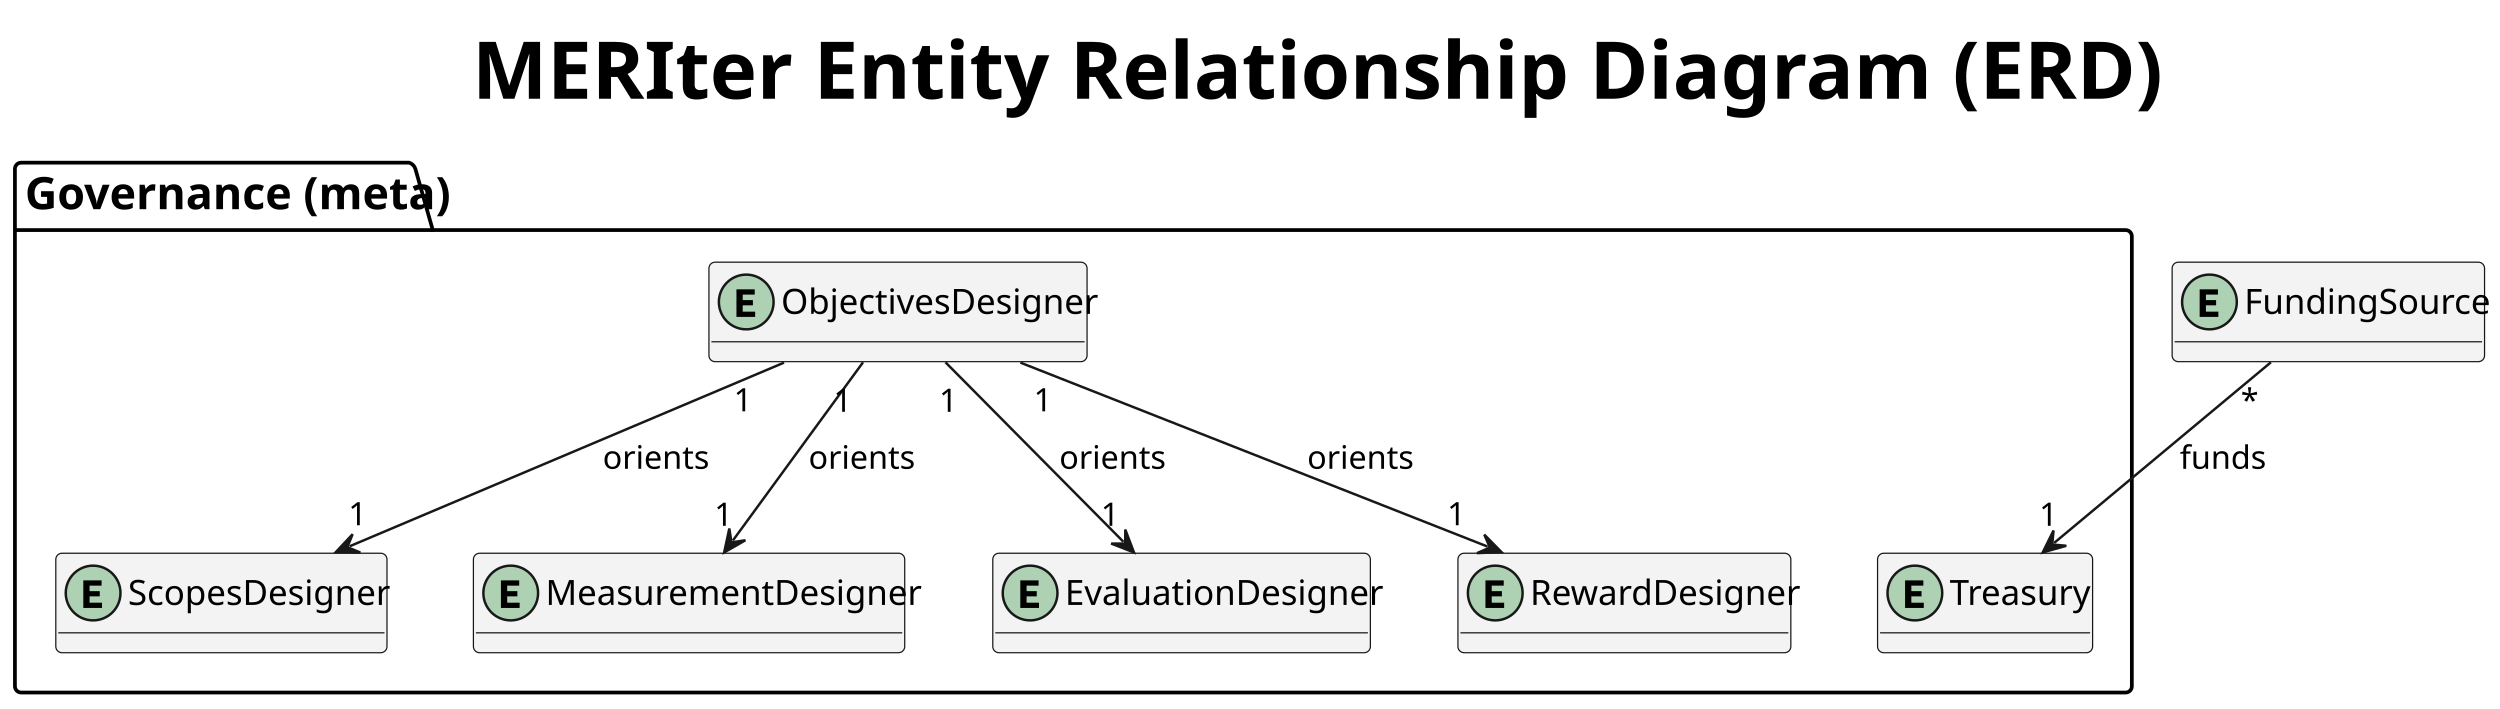
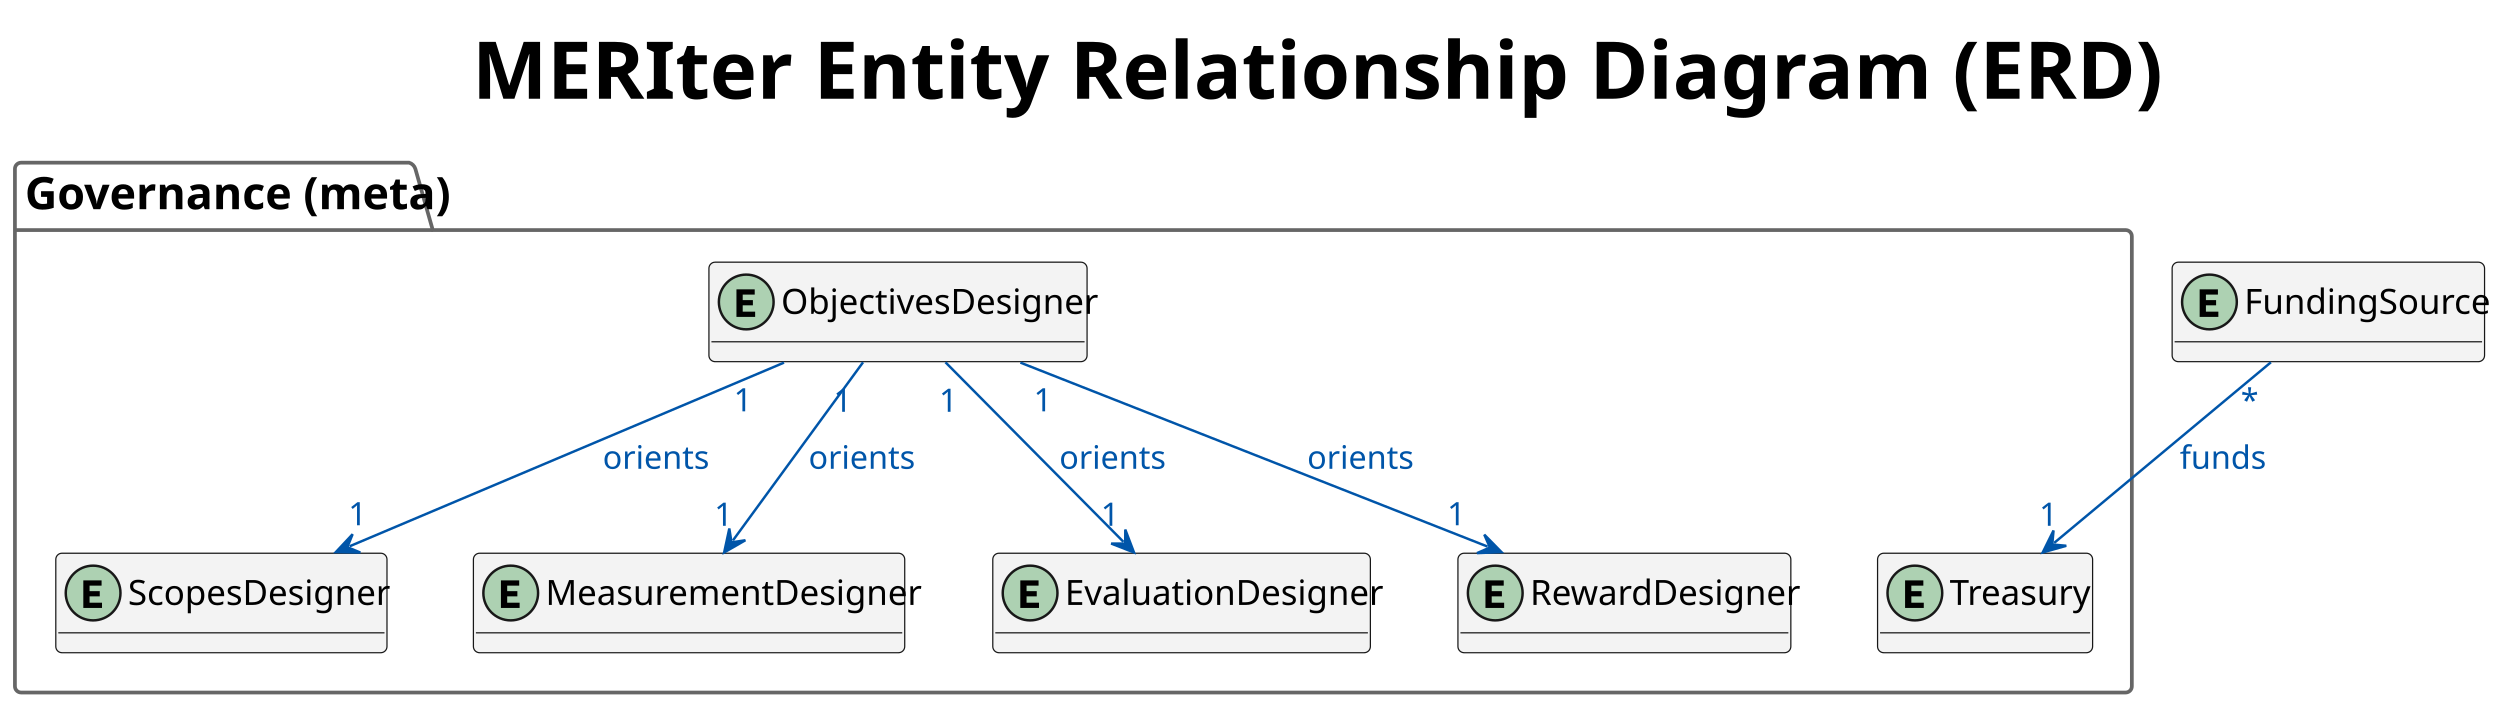
- <svg xmlns="http://www.w3.org/2000/svg" contentStyleType="text/css" data-diagram-type="CLASS" height="285px" preserveAspectRatio="none" style="width:1005px;height:285px;background:#FFFFFF;" version="1.1" viewBox="0 0 1005 285" width="1005px" zoomAndPan="magnify">
+ <svg xmlns="http://www.w3.org/2000/svg" xmlns:xlink="http://www.w3.org/1999/xlink" contentStyleType="text/css" data-diagram-type="CLASS" height="285px" preserveAspectRatio="none" style="width:1005px;height:285px;background:#FFFFFF;" version="1.1" viewBox="0 0 1005 285" width="1005px" zoomAndPan="magnify">
  <defs />
  <g>
    <g class="title" data-source-line="19">
      <text fill="#000000" font-family="sans-serif" font-size="32" font-weight="bold" lengthAdjust="spacing" textLength="612.172" x="189.81" y="39.688">MERIter Entity Relationship Diagram (ERD)</text>
    </g>
-     <g class="cluster" data-entity="Governance" data-source-line="62" data-uid="ent0002" id="cluster_Governance">
-       <path d="M8.5,65.394 L164.477,65.394 A3.75,3.75 0 0 1 166.977,67.894 L173.977,92.488 L854.5,92.488 A2.5,2.5 0 0 1 857,94.988 L857,275.894 A2.5,2.5 0 0 1 854.5,278.394 L8.5,278.394 A2.5,2.5 0 0 1 6,275.894 L6,67.894 A2.5,2.5 0 0 1 8.5,65.394" fill="none" style="stroke:#000000;stroke-width:1.5;" />
-       <line style="stroke:#000000;stroke-width:1.5;" x1="6" x2="173.977" y1="92.488" y2="92.488" />
+     <g class="cluster" data-entity="Governance" data-source-line="67" data-uid="ent0002" id="cluster_Governance">
+       <path d="M8.5,65.394 L164.477,65.394 A3.75,3.75 0 0 1 166.977,67.894 L173.977,92.488 L854.5,92.488 A2.5,2.5 0 0 1 857,94.988 L857,275.894 A2.5,2.5 0 0 1 854.5,278.394 L8.5,278.394 A2.5,2.5 0 0 1 6,275.894 L6,67.894 A2.5,2.5 0 0 1 8.5,65.394" fill="none" style="stroke:#666666;stroke-width:1.5;" />
+       <line style="stroke:#666666;stroke-width:1.5;" x1="6" x2="173.977" y1="92.488" y2="92.488" />
      <text fill="#000000" font-family="sans-serif" font-size="18" font-weight="bold" lengthAdjust="spacing" textLength="154.977" x="10" y="84.094">Governance (meta)</text>
    </g>
-     <g class="entity" data-entity="ObjectivesDesigner" data-source-line="63" data-uid="ent0003" id="entity_ObjectivesDesigner">
-       <rect fill="#555555" fill-opacity="0.067" height="40" rx="2.5" ry="2.5" style="stroke:#181818;stroke-width:0.5;" width="152.012" x="284.99" y="105.394" />
-       <ellipse cx="299.99" cy="121.394" fill="#ADD1B2" rx="11" ry="11" style="stroke:#181818;stroke-width:1;" />
-       <path d="M296.053,127.394 L303.568,127.394 L303.568,125.285 L298.568,125.285 L298.568,122.738 L302.662,122.738 L302.662,120.644 L298.568,120.644 L298.568,118.426 L303.396,118.426 L303.396,116.316 L296.053,116.316 L296.053,127.394 Z " fill="#000000" />
-       <text fill="#000000" font-family="sans-serif" font-size="14" lengthAdjust="spacing" textLength="120.012" x="313.99" y="126.18">ObjectivesDesigner</text>
-       <line style="stroke:#181818;stroke-width:0.5;" x1="285.99" x2="436.002" y1="137.394" y2="137.394" />
+     <g class="entity" data-entity="ObjectivesDesigner" data-source-line="68" data-uid="ent0003" id="entity_ObjectivesDesigner">
+       <a href="" target="_top" title="The ObjectivesDesigner is responsible for defining high-level goals and objectives that orient the entire impact evaluation system." xlink:actuate="onRequest" xlink:href="" xlink:show="new" xlink:title="The ObjectivesDesigner is responsible for defining high-level goals and objectives that orient the entire impact evaluation system." xlink:type="simple">
+         <rect fill="#555555" fill-opacity="0.067" height="40" rx="2.5" ry="2.5" style="stroke:#181818;stroke-width:0.5;" width="152.012" x="284.99" y="105.394" />
+         <ellipse cx="299.99" cy="121.394" fill="#ADD1B2" rx="11" ry="11" style="stroke:#181818;stroke-width:1;" />
+         <path d="M296.053,127.394 L303.568,127.394 L303.568,125.285 L298.568,125.285 L298.568,122.738 L302.662,122.738 L302.662,120.644 L298.568,120.644 L298.568,118.426 L303.396,118.426 L303.396,116.316 L296.053,116.316 L296.053,127.394 Z " fill="#000000" />
+         <text fill="#000000" font-family="sans-serif" font-size="14" lengthAdjust="spacing" textLength="120.012" x="313.99" y="126.18">ObjectivesDesigner</text>
+         <line style="stroke:#181818;stroke-width:0.5;" x1="285.99" x2="436.002" y1="137.394" y2="137.394" />
+       </a>
    </g>
-     <g class="entity" data-entity="ScopesDesigner" data-source-line="64" data-uid="ent0004" id="entity_ScopesDesigner">
-       <rect fill="#555555" fill-opacity="0.067" height="40" rx="2.5" ry="2.5" style="stroke:#181818;stroke-width:0.5;" width="133.138" x="22.43" y="222.394" />
-       <ellipse cx="37.43" cy="238.394" fill="#ADD1B2" rx="11" ry="11" style="stroke:#181818;stroke-width:1;" />
-       <path d="M33.492,244.394 L41.008,244.394 L41.008,242.285 L36.008,242.285 L36.008,239.738 L40.102,239.738 L40.102,237.644 L36.008,237.644 L36.008,235.426 L40.836,235.426 L40.836,233.316 L33.492,233.316 L33.492,244.394 Z " fill="#000000" />
-       <text fill="#000000" font-family="sans-serif" font-size="14" lengthAdjust="spacing" textLength="101.138" x="51.43" y="243.18">ScopesDesigner</text>
-       <line style="stroke:#181818;stroke-width:0.5;" x1="23.43" x2="154.568" y1="254.394" y2="254.394" />
+     <g class="entity" data-entity="ScopesDesigner" data-source-line="69" data-uid="ent0004" id="entity_ScopesDesigner">
+       <a href="" target="_top" title="The ScopesDesigner is responsible for defining and structuring impact scopes that divide projects into measurable units." xlink:actuate="onRequest" xlink:href="" xlink:show="new" xlink:title="The ScopesDesigner is responsible for defining and structuring impact scopes that divide projects into measurable units." xlink:type="simple">
+         <rect fill="#555555" fill-opacity="0.067" height="40" rx="2.5" ry="2.5" style="stroke:#181818;stroke-width:0.5;" width="133.138" x="22.43" y="222.394" />
+         <ellipse cx="37.43" cy="238.394" fill="#ADD1B2" rx="11" ry="11" style="stroke:#181818;stroke-width:1;" />
+         <path d="M33.492,244.394 L41.008,244.394 L41.008,242.285 L36.008,242.285 L36.008,239.738 L40.102,239.738 L40.102,237.644 L36.008,237.644 L36.008,235.426 L40.836,235.426 L40.836,233.316 L33.492,233.316 L33.492,244.394 Z " fill="#000000" />
+         <text fill="#000000" font-family="sans-serif" font-size="14" lengthAdjust="spacing" textLength="101.138" x="51.43" y="243.18">ScopesDesigner</text>
+         <line style="stroke:#181818;stroke-width:0.5;" x1="23.43" x2="154.568" y1="254.394" y2="254.394" />
+       </a>
    </g>
-     <g class="entity" data-entity="MeasurementDesigner" data-source-line="65" data-uid="ent0005" id="entity_MeasurementDesigner">
-       <rect fill="#555555" fill-opacity="0.067" height="40" rx="2.5" ry="2.5" style="stroke:#181818;stroke-width:0.5;" width="173.388" x="190.31" y="222.394" />
-       <ellipse cx="205.31" cy="238.394" fill="#ADD1B2" rx="11" ry="11" style="stroke:#181818;stroke-width:1;" />
-       <path d="M201.373,244.394 L208.888,244.394 L208.888,242.285 L203.888,242.285 L203.888,239.738 L207.982,239.738 L207.982,237.644 L203.888,237.644 L203.888,235.426 L208.716,235.426 L208.716,233.316 L201.373,233.316 L201.373,244.394 Z " fill="#000000" />
-       <text fill="#000000" font-family="sans-serif" font-size="14" lengthAdjust="spacing" textLength="141.388" x="219.31" y="243.18">MeasurementDesigner</text>
-       <line style="stroke:#181818;stroke-width:0.5;" x1="191.31" x2="362.698" y1="254.394" y2="254.394" />
+     <g class="entity" data-entity="MeasurementDesigner" data-source-line="70" data-uid="ent0005" id="entity_MeasurementDesigner">
+       <a href="" target="_top" title="The MeasurementDesigner is responsible for designing measurement methodologies and configuring how measurements should be taken." xlink:actuate="onRequest" xlink:href="" xlink:show="new" xlink:title="The MeasurementDesigner is responsible for designing measurement methodologies and configuring how measurements should be taken." xlink:type="simple">
+         <rect fill="#555555" fill-opacity="0.067" height="40" rx="2.5" ry="2.5" style="stroke:#181818;stroke-width:0.5;" width="173.388" x="190.31" y="222.394" />
+         <ellipse cx="205.31" cy="238.394" fill="#ADD1B2" rx="11" ry="11" style="stroke:#181818;stroke-width:1;" />
+         <path d="M201.373,244.394 L208.888,244.394 L208.888,242.285 L203.888,242.285 L203.888,239.738 L207.982,239.738 L207.982,237.644 L203.888,237.644 L203.888,235.426 L208.716,235.426 L208.716,233.316 L201.373,233.316 L201.373,244.394 Z " fill="#000000" />
+         <text fill="#000000" font-family="sans-serif" font-size="14" lengthAdjust="spacing" textLength="141.388" x="219.31" y="243.18">MeasurementDesigner</text>
+         <line style="stroke:#181818;stroke-width:0.5;" x1="191.31" x2="362.698" y1="254.394" y2="254.394" />
+       </a>
    </g>
-     <g class="entity" data-entity="EvaluationDesigner" data-source-line="66" data-uid="ent0006" id="entity_EvaluationDesigner">
-       <rect fill="#555555" fill-opacity="0.067" height="40" rx="2.5" ry="2.5" style="stroke:#181818;stroke-width:0.5;" width="151.793" x="399.1" y="222.394" />
-       <ellipse cx="414.1" cy="238.394" fill="#ADD1B2" rx="11" ry="11" style="stroke:#181818;stroke-width:1;" />
-       <path d="M410.163,244.394 L417.678,244.394 L417.678,242.285 L412.678,242.285 L412.678,239.738 L416.772,239.738 L416.772,237.644 L412.678,237.644 L412.678,235.426 L417.506,235.426 L417.506,233.316 L410.163,233.316 L410.163,244.394 Z " fill="#000000" />
-       <text fill="#000000" font-family="sans-serif" font-size="14" lengthAdjust="spacing" textLength="119.793" x="428.1" y="243.18">EvaluationDesigner</text>
-       <line style="stroke:#181818;stroke-width:0.5;" x1="400.1" x2="549.893" y1="254.394" y2="254.394" />
+     <g class="entity" data-entity="EvaluationDesigner" data-source-line="71" data-uid="ent0006" id="entity_EvaluationDesigner">
+       <a href="" target="_top" title="The EvaluationDesigner is responsible for designing evaluation criteria and methodologies for assessing measurements." xlink:actuate="onRequest" xlink:href="" xlink:show="new" xlink:title="The EvaluationDesigner is responsible for designing evaluation criteria and methodologies for assessing measurements." xlink:type="simple">
+         <rect fill="#555555" fill-opacity="0.067" height="40" rx="2.5" ry="2.5" style="stroke:#181818;stroke-width:0.5;" width="151.793" x="399.1" y="222.394" />
+         <ellipse cx="414.1" cy="238.394" fill="#ADD1B2" rx="11" ry="11" style="stroke:#181818;stroke-width:1;" />
+         <path d="M410.163,244.394 L417.678,244.394 L417.678,242.285 L412.678,242.285 L412.678,239.738 L416.772,239.738 L416.772,237.644 L412.678,237.644 L412.678,235.426 L417.506,235.426 L417.506,233.316 L410.163,233.316 L410.163,244.394 Z " fill="#000000" />
+         <text fill="#000000" font-family="sans-serif" font-size="14" lengthAdjust="spacing" textLength="119.793" x="428.1" y="243.18">EvaluationDesigner</text>
+         <line style="stroke:#181818;stroke-width:0.5;" x1="400.1" x2="549.893" y1="254.394" y2="254.394" />
+       </a>
    </g>
-     <g class="entity" data-entity="RewardDesigner" data-source-line="67" data-uid="ent0007" id="entity_RewardDesigner">
-       <rect fill="#555555" fill-opacity="0.067" height="40" rx="2.5" ry="2.5" style="stroke:#181818;stroke-width:0.5;" width="133.828" x="586.09" y="222.394" />
-       <ellipse cx="601.09" cy="238.394" fill="#ADD1B2" rx="11" ry="11" style="stroke:#181818;stroke-width:1;" />
-       <path d="M597.153,244.394 L604.668,244.394 L604.668,242.285 L599.668,242.285 L599.668,239.738 L603.762,239.738 L603.762,237.644 L599.668,237.644 L599.668,235.426 L604.496,235.426 L604.496,233.316 L597.153,233.316 L597.153,244.394 Z " fill="#000000" />
-       <text fill="#000000" font-family="sans-serif" font-size="14" lengthAdjust="spacing" textLength="101.828" x="615.09" y="243.18">RewardDesigner</text>
-       <line style="stroke:#181818;stroke-width:0.5;" x1="587.09" x2="718.918" y1="254.394" y2="254.394" />
+     <g class="entity" data-entity="RewardDesigner" data-source-line="72" data-uid="ent0007" id="entity_RewardDesigner">
+       <a href="" target="_top" title="The RewardDesigner is responsible for designing reward policies and distribution mechanisms for impact contributors." xlink:actuate="onRequest" xlink:href="" xlink:show="new" xlink:title="The RewardDesigner is responsible for designing reward policies and distribution mechanisms for impact contributors." xlink:type="simple">
+         <rect fill="#555555" fill-opacity="0.067" height="40" rx="2.5" ry="2.5" style="stroke:#181818;stroke-width:0.5;" width="133.828" x="586.09" y="222.394" />
+         <ellipse cx="601.09" cy="238.394" fill="#ADD1B2" rx="11" ry="11" style="stroke:#181818;stroke-width:1;" />
+         <path d="M597.153,244.394 L604.668,244.394 L604.668,242.285 L599.668,242.285 L599.668,239.738 L603.762,239.738 L603.762,237.644 L599.668,237.644 L599.668,235.426 L604.496,235.426 L604.496,233.316 L597.153,233.316 L597.153,244.394 Z " fill="#000000" />
+         <text fill="#000000" font-family="sans-serif" font-size="14" lengthAdjust="spacing" textLength="101.828" x="615.09" y="243.18">RewardDesigner</text>
+         <line style="stroke:#181818;stroke-width:0.5;" x1="587.09" x2="718.918" y1="254.394" y2="254.394" />
+       </a>
    </g>
-     <g class="entity" data-entity="Treasury" data-source-line="68" data-uid="ent0008" id="entity_Treasury">
-       <rect fill="#555555" fill-opacity="0.067" height="40" rx="2.5" ry="2.5" style="stroke:#181818;stroke-width:0.5;" width="86.448" x="754.78" y="222.394" />
-       <ellipse cx="769.78" cy="238.394" fill="#ADD1B2" rx="11" ry="11" style="stroke:#181818;stroke-width:1;" />
-       <path d="M765.842,244.394 L773.358,244.394 L773.358,242.285 L768.358,242.285 L768.358,239.738 L772.452,239.738 L772.452,237.644 L768.358,237.644 L768.358,235.426 L773.186,235.426 L773.186,233.316 L765.842,233.316 L765.842,244.394 Z " fill="#000000" />
-       <text fill="#000000" font-family="sans-serif" font-size="14" lengthAdjust="spacing" textLength="54.448" x="783.78" y="243.18">Treasury</text>
-       <line style="stroke:#181818;stroke-width:0.5;" x1="755.78" x2="840.228" y1="254.394" y2="254.394" />
+     <g class="entity" data-entity="Treasury" data-source-line="73" data-uid="ent0008" id="entity_Treasury">
+       <a href="" target="_top" title="The Treasury is a pool of funds available for rewarding impact contributions and funding operations." xlink:actuate="onRequest" xlink:href="" xlink:show="new" xlink:title="The Treasury is a pool of funds available for rewarding impact contributions and funding operations." xlink:type="simple">
+         <rect fill="#555555" fill-opacity="0.067" height="40" rx="2.5" ry="2.5" style="stroke:#181818;stroke-width:0.5;" width="86.448" x="754.78" y="222.394" />
+         <ellipse cx="769.78" cy="238.394" fill="#ADD1B2" rx="11" ry="11" style="stroke:#181818;stroke-width:1;" />
+         <path d="M765.842,244.394 L773.358,244.394 L773.358,242.285 L768.358,242.285 L768.358,239.738 L772.452,239.738 L772.452,237.644 L768.358,237.644 L768.358,235.426 L773.186,235.426 L773.186,233.316 L765.842,233.316 L765.842,244.394 Z " fill="#000000" />
+         <text fill="#000000" font-family="sans-serif" font-size="14" lengthAdjust="spacing" textLength="54.448" x="783.78" y="243.18">Treasury</text>
+         <line style="stroke:#181818;stroke-width:0.5;" x1="755.78" x2="840.228" y1="254.394" y2="254.394" />
+       </a>
    </g>
-     <g class="entity" data-entity="FundingSource" data-source-line="245" data-uid="ent0017" id="entity_FundingSource">
-       <rect fill="#555555" fill-opacity="0.067" height="40" rx="2.5" ry="2.5" style="stroke:#181818;stroke-width:0.5;" width="125.591" x="873.2" y="105.394" />
-       <ellipse cx="888.2" cy="121.394" fill="#ADD1B2" rx="11" ry="11" style="stroke:#181818;stroke-width:1;" />
-       <path d="M884.263,127.394 L891.778,127.394 L891.778,125.285 L886.778,125.285 L886.778,122.738 L890.872,122.738 L890.872,120.644 L886.778,120.644 L886.778,118.426 L891.606,118.426 L891.606,116.316 L884.263,116.316 L884.263,127.394 Z " fill="#000000" />
-       <text fill="#000000" font-family="sans-serif" font-size="14" lengthAdjust="spacing" textLength="93.591" x="902.2" y="126.18">FundingSource</text>
-       <line style="stroke:#181818;stroke-width:0.5;" x1="874.2" x2="997.791" y1="137.394" y2="137.394" />
+     <g class="entity" data-entity="FundingSource" data-source-line="250" data-uid="ent0017" id="entity_FundingSource">
+       <a href="" target="_top" title="The FundingSource is an external entity that provides funds to the treasury for rewarding impact." xlink:actuate="onRequest" xlink:href="" xlink:show="new" xlink:title="The FundingSource is an external entity that provides funds to the treasury for rewarding impact." xlink:type="simple">
+         <rect fill="#555555" fill-opacity="0.067" height="40" rx="2.5" ry="2.5" style="stroke:#181818;stroke-width:0.5;" width="125.591" x="873.2" y="105.394" />
+         <ellipse cx="888.2" cy="121.394" fill="#ADD1B2" rx="11" ry="11" style="stroke:#181818;stroke-width:1;" />
+         <path d="M884.263,127.394 L891.778,127.394 L891.778,125.285 L886.778,125.285 L886.778,122.738 L890.872,122.738 L890.872,120.644 L886.778,120.644 L886.778,118.426 L891.606,118.426 L891.606,116.316 L884.263,116.316 L884.263,127.394 Z " fill="#000000" />
+         <text fill="#000000" font-family="sans-serif" font-size="14" lengthAdjust="spacing" textLength="93.591" x="902.2" y="126.18">FundingSource</text>
+         <line style="stroke:#181818;stroke-width:0.5;" x1="874.2" x2="997.791" y1="137.394" y2="137.394" />
+       </a>
    </g>
-     <g class="link" data-entity-1="ObjectivesDesigner" data-entity-2="ScopesDesigner" data-source-line="75" data-uid="lnk13" id="link_ObjectivesDesigner_ScopesDesigner">
-       <path codeLine="75" d="M315.17,145.774 C265.05,166.964 190.736,198.378 140.546,219.598" fill="none" id="ObjectivesDesigner-to-ScopesDesigner" style="stroke:#181818;stroke-width:1;" />
-       <polygon fill="#181818" points="135.02,221.935,144.867,222.114,139.625,219.987,141.752,214.745,135.02,221.935" style="stroke:#181818;stroke-width:1;" />
-       <text fill="#000000" font-family="sans-serif" font-size="13" lengthAdjust="spacing" textLength="40.016" x="242.29" y="188.455">orients</text>
-       <text fill="#000000" font-family="sans-serif" font-size="13" lengthAdjust="spacing" textLength="7.306" x="294.955" y="165.359">1</text>
-       <text fill="#000000" font-family="sans-serif" font-size="13" lengthAdjust="spacing" textLength="7.306" x="140.022" y="211.164">1</text>
+     <g class="link" data-entity-1="ObjectivesDesigner" data-entity-2="ScopesDesigner" data-source-line="80" data-uid="lnk13" id="link_ObjectivesDesigner_ScopesDesigner">
+       <path codeLine="80" d="M315.17,145.774 C265.05,166.964 190.736,198.378 140.546,219.598" fill="none" id="ObjectivesDesigner-to-ScopesDesigner" style="stroke:#0055A9;stroke-width:1;" />
+       <polygon fill="#0055A9" points="135.02,221.935,144.867,222.114,139.625,219.987,141.752,214.745,135.02,221.935" style="stroke:#0055A9;stroke-width:1;" />
+       <text fill="#0055A9" font-family="sans-serif" font-size="13" lengthAdjust="spacing" textLength="40.016" x="242.29" y="188.455">orients</text>
+       <text fill="#0055A9" font-family="sans-serif" font-size="13" lengthAdjust="spacing" textLength="7.306" x="294.955" y="165.359">1</text>
+       <text fill="#0055A9" font-family="sans-serif" font-size="13" lengthAdjust="spacing" textLength="7.306" x="140.022" y="211.164">1</text>
    </g>
-     <g class="link" data-entity-1="ObjectivesDesigner" data-entity-2="MeasurementDesigner" data-source-line="76" data-uid="lnk14" id="link_ObjectivesDesigner_MeasurementDesigner">
-       <path codeLine="76" d="M346.94,145.644 C331.43,166.875 310.169,195.989 294.649,217.239" fill="none" id="ObjectivesDesigner-to-MeasurementDesigner" style="stroke:#181818;stroke-width:1;" />
-       <polygon fill="#181818" points="291.11,222.084,299.648,217.176,294.059,218.047,293.188,212.457,291.11,222.084" style="stroke:#181818;stroke-width:1;" />
-       <text fill="#000000" font-family="sans-serif" font-size="13" lengthAdjust="spacing" textLength="40.016" x="325.03" y="188.455">orients</text>
-       <text fill="#000000" font-family="sans-serif" font-size="13" lengthAdjust="spacing" textLength="7.306" x="335.046" y="165.543">1</text>
-       <text fill="#000000" font-family="sans-serif" font-size="13" lengthAdjust="spacing" textLength="7.306" x="287.136" y="211.357">1</text>
+     <g class="link" data-entity-1="ObjectivesDesigner" data-entity-2="MeasurementDesigner" data-source-line="81" data-uid="lnk14" id="link_ObjectivesDesigner_MeasurementDesigner">
+       <path codeLine="81" d="M346.94,145.644 C331.43,166.875 310.169,195.989 294.649,217.239" fill="none" id="ObjectivesDesigner-to-MeasurementDesigner" style="stroke:#0055A9;stroke-width:1;" />
+       <polygon fill="#0055A9" points="291.11,222.084,299.648,217.176,294.059,218.047,293.188,212.457,291.11,222.084" style="stroke:#0055A9;stroke-width:1;" />
+       <text fill="#0055A9" font-family="sans-serif" font-size="13" lengthAdjust="spacing" textLength="40.016" x="325.03" y="188.455">orients</text>
+       <text fill="#0055A9" font-family="sans-serif" font-size="13" lengthAdjust="spacing" textLength="7.306" x="335.046" y="165.543">1</text>
+       <text fill="#0055A9" font-family="sans-serif" font-size="13" lengthAdjust="spacing" textLength="7.306" x="287.136" y="211.357">1</text>
    </g>
-     <g class="link" data-entity-1="ObjectivesDesigner" data-entity-2="EvaluationDesigner" data-source-line="77" data-uid="lnk15" id="link_ObjectivesDesigner_EvaluationDesigner">
-       <path codeLine="77" d="M380.08,145.644 C401.12,166.875 430.565,196.574 451.635,217.824" fill="none" id="ObjectivesDesigner-to-EvaluationDesigner" style="stroke:#181818;stroke-width:1;" />
-       <polygon fill="#181818" points="455.86,222.084,452.364,212.877,452.339,218.534,446.683,218.51,455.86,222.084" style="stroke:#181818;stroke-width:1;" />
-       <text fill="#000000" font-family="sans-serif" font-size="13" lengthAdjust="spacing" textLength="40.016" x="425.83" y="188.455">orients</text>
-       <text fill="#000000" font-family="sans-serif" font-size="13" lengthAdjust="spacing" textLength="7.306" x="377.506" y="165.543">1</text>
-       <text fill="#000000" font-family="sans-serif" font-size="13" lengthAdjust="spacing" textLength="7.306" x="442.536" y="211.357">1</text>
+     <g class="link" data-entity-1="ObjectivesDesigner" data-entity-2="EvaluationDesigner" data-source-line="82" data-uid="lnk15" id="link_ObjectivesDesigner_EvaluationDesigner">
+       <path codeLine="82" d="M380.08,145.644 C401.12,166.875 430.565,196.574 451.635,217.824" fill="none" id="ObjectivesDesigner-to-EvaluationDesigner" style="stroke:#0055A9;stroke-width:1;" />
+       <polygon fill="#0055A9" points="455.86,222.084,452.364,212.877,452.339,218.534,446.683,218.51,455.86,222.084" style="stroke:#0055A9;stroke-width:1;" />
+       <text fill="#0055A9" font-family="sans-serif" font-size="13" lengthAdjust="spacing" textLength="40.016" x="425.83" y="188.455">orients</text>
+       <text fill="#0055A9" font-family="sans-serif" font-size="13" lengthAdjust="spacing" textLength="7.306" x="377.506" y="165.543">1</text>
+       <text fill="#0055A9" font-family="sans-serif" font-size="13" lengthAdjust="spacing" textLength="7.306" x="442.536" y="211.357">1</text>
    </g>
-     <g class="link" data-entity-1="ObjectivesDesigner" data-entity-2="RewardDesigner" data-source-line="78" data-uid="lnk16" id="link_ObjectivesDesigner_RewardDesigner">
-       <path codeLine="78" d="M410.2,145.774 C464,166.964 544.138,198.516 598.008,219.736" fill="none" id="ObjectivesDesigner-to-RewardDesigner" style="stroke:#181818;stroke-width:1;" />
-       <polygon fill="#181818" points="603.59,221.935,596.682,214.914,598.938,220.102,593.75,222.358,603.59,221.935" style="stroke:#181818;stroke-width:1;" />
-       <text fill="#000000" font-family="sans-serif" font-size="13" lengthAdjust="spacing" textLength="40.016" x="525.48" y="188.455">orients</text>
-       <text fill="#000000" font-family="sans-serif" font-size="13" lengthAdjust="spacing" textLength="7.306" x="415.524" y="165.359">1</text>
-       <text fill="#000000" font-family="sans-serif" font-size="13" lengthAdjust="spacing" textLength="7.306" x="581.751" y="211.164">1</text>
+     <g class="link" data-entity-1="ObjectivesDesigner" data-entity-2="RewardDesigner" data-source-line="83" data-uid="lnk16" id="link_ObjectivesDesigner_RewardDesigner">
+       <path codeLine="83" d="M410.2,145.774 C464,166.964 544.138,198.516 598.008,219.736" fill="none" id="ObjectivesDesigner-to-RewardDesigner" style="stroke:#0055A9;stroke-width:1;" />
+       <polygon fill="#0055A9" points="603.59,221.935,596.682,214.914,598.938,220.102,593.75,222.358,603.59,221.935" style="stroke:#0055A9;stroke-width:1;" />
+       <text fill="#0055A9" font-family="sans-serif" font-size="13" lengthAdjust="spacing" textLength="40.016" x="525.48" y="188.455">orients</text>
+       <text fill="#0055A9" font-family="sans-serif" font-size="13" lengthAdjust="spacing" textLength="7.306" x="415.524" y="165.359">1</text>
+       <text fill="#0055A9" font-family="sans-serif" font-size="13" lengthAdjust="spacing" textLength="7.306" x="581.751" y="211.164">1</text>
    </g>
-     <g class="link" data-entity-1="FundingSource" data-entity-2="Treasury" data-source-line="246" data-uid="lnk18" id="link_FundingSource_Treasury">
-       <path codeLine="246" d="M912.9,145.644 C887.43,166.875 851.29,196.994 825.78,218.244" fill="none" id="FundingSource-to-Treasury" style="stroke:#181818;stroke-width:1;" />
-       <polygon fill="#181818" points="821.17,222.084,830.645,219.398,825.012,218.884,825.525,213.251,821.17,222.084" style="stroke:#181818;stroke-width:1;" />
-       <text fill="#000000" font-family="sans-serif" font-size="13" lengthAdjust="spacing" textLength="32.906" x="876.26" y="188.455">funds</text>
-       <text fill="#000000" font-family="sans-serif" font-size="13" lengthAdjust="spacing" textLength="5.599" x="900.785" y="165.543">*</text>
-       <text fill="#000000" font-family="sans-serif" font-size="13" lengthAdjust="spacing" textLength="7.306" x="819.744" y="211.357">1</text>
+     <g class="link" data-entity-1="FundingSource" data-entity-2="Treasury" data-source-line="251" data-uid="lnk18" id="link_FundingSource_Treasury">
+       <path codeLine="251" d="M912.9,145.644 C887.43,166.875 851.29,196.994 825.78,218.244" fill="none" id="FundingSource-to-Treasury" style="stroke:#0055A9;stroke-width:1;" />
+       <polygon fill="#0055A9" points="821.17,222.084,830.645,219.398,825.012,218.884,825.525,213.251,821.17,222.084" style="stroke:#0055A9;stroke-width:1;" />
+       <text fill="#0055A9" font-family="sans-serif" font-size="13" lengthAdjust="spacing" textLength="32.906" x="876.26" y="188.455">funds</text>
+       <text fill="#0055A9" font-family="sans-serif" font-size="13" lengthAdjust="spacing" textLength="5.599" x="900.785" y="165.543">*</text>
+       <text fill="#0055A9" font-family="sans-serif" font-size="13" lengthAdjust="spacing" textLength="7.306" x="819.744" y="211.357">1</text>
    </g>
  </g>
</svg>
